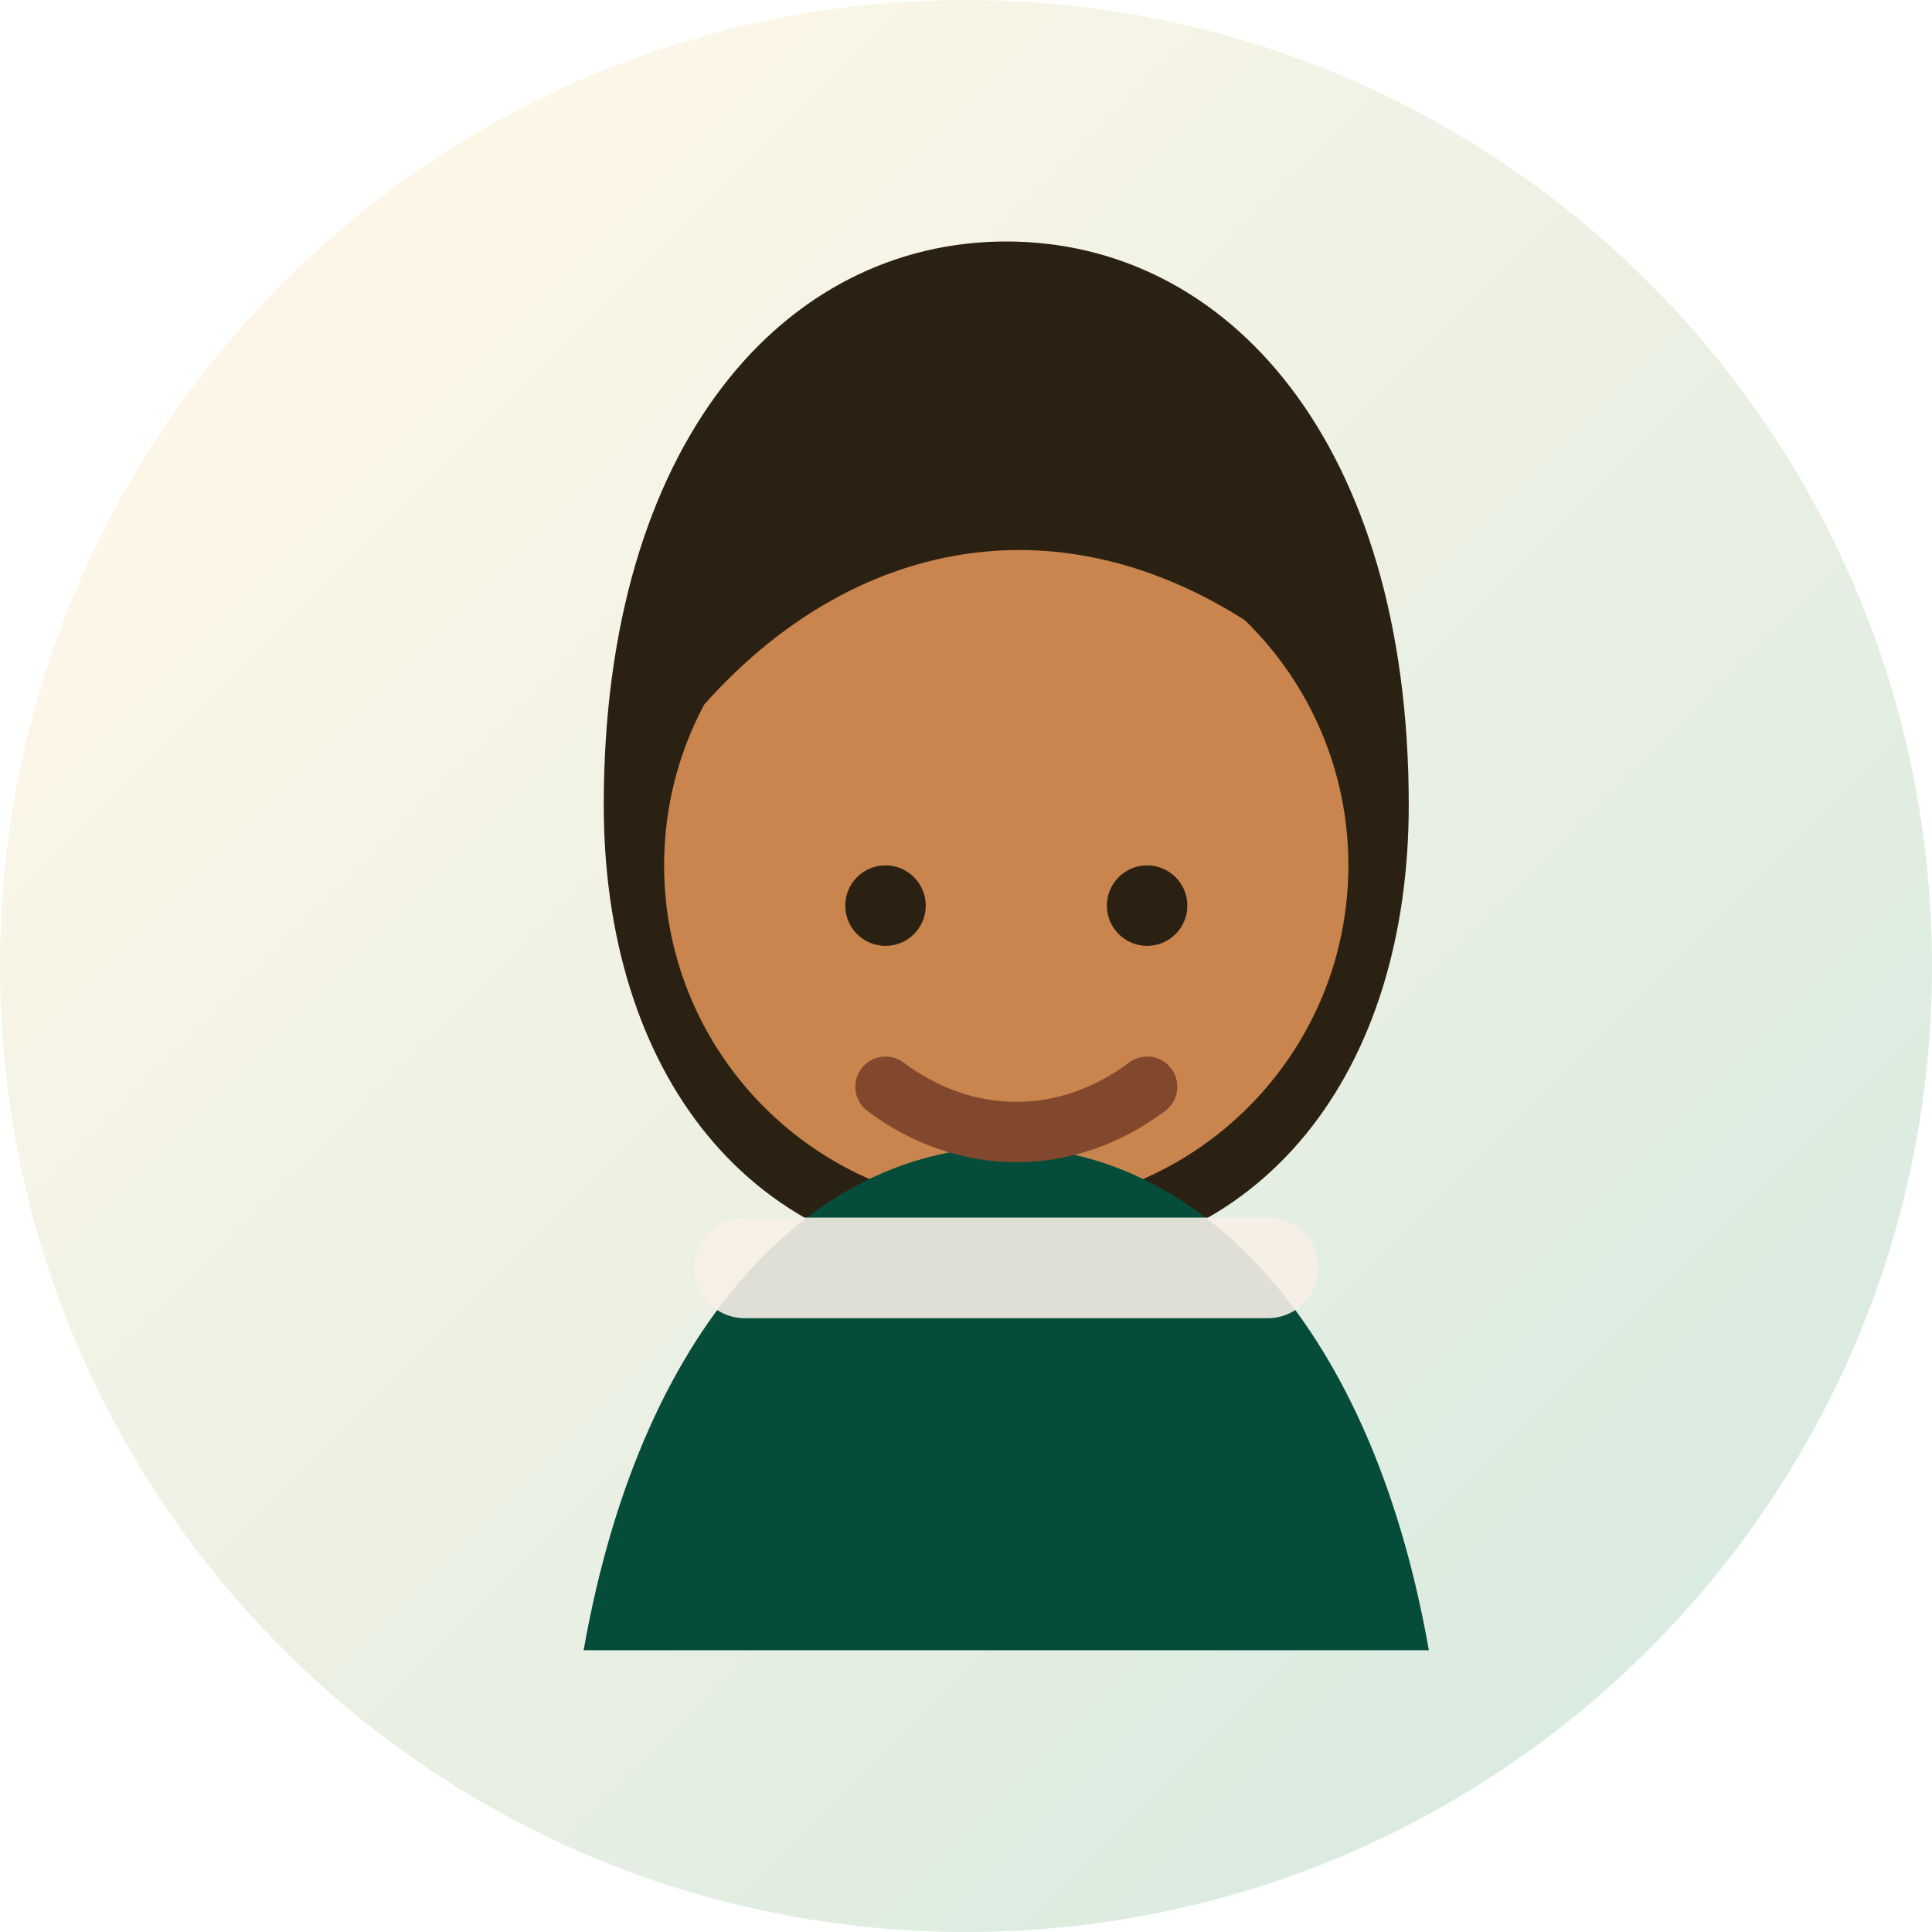
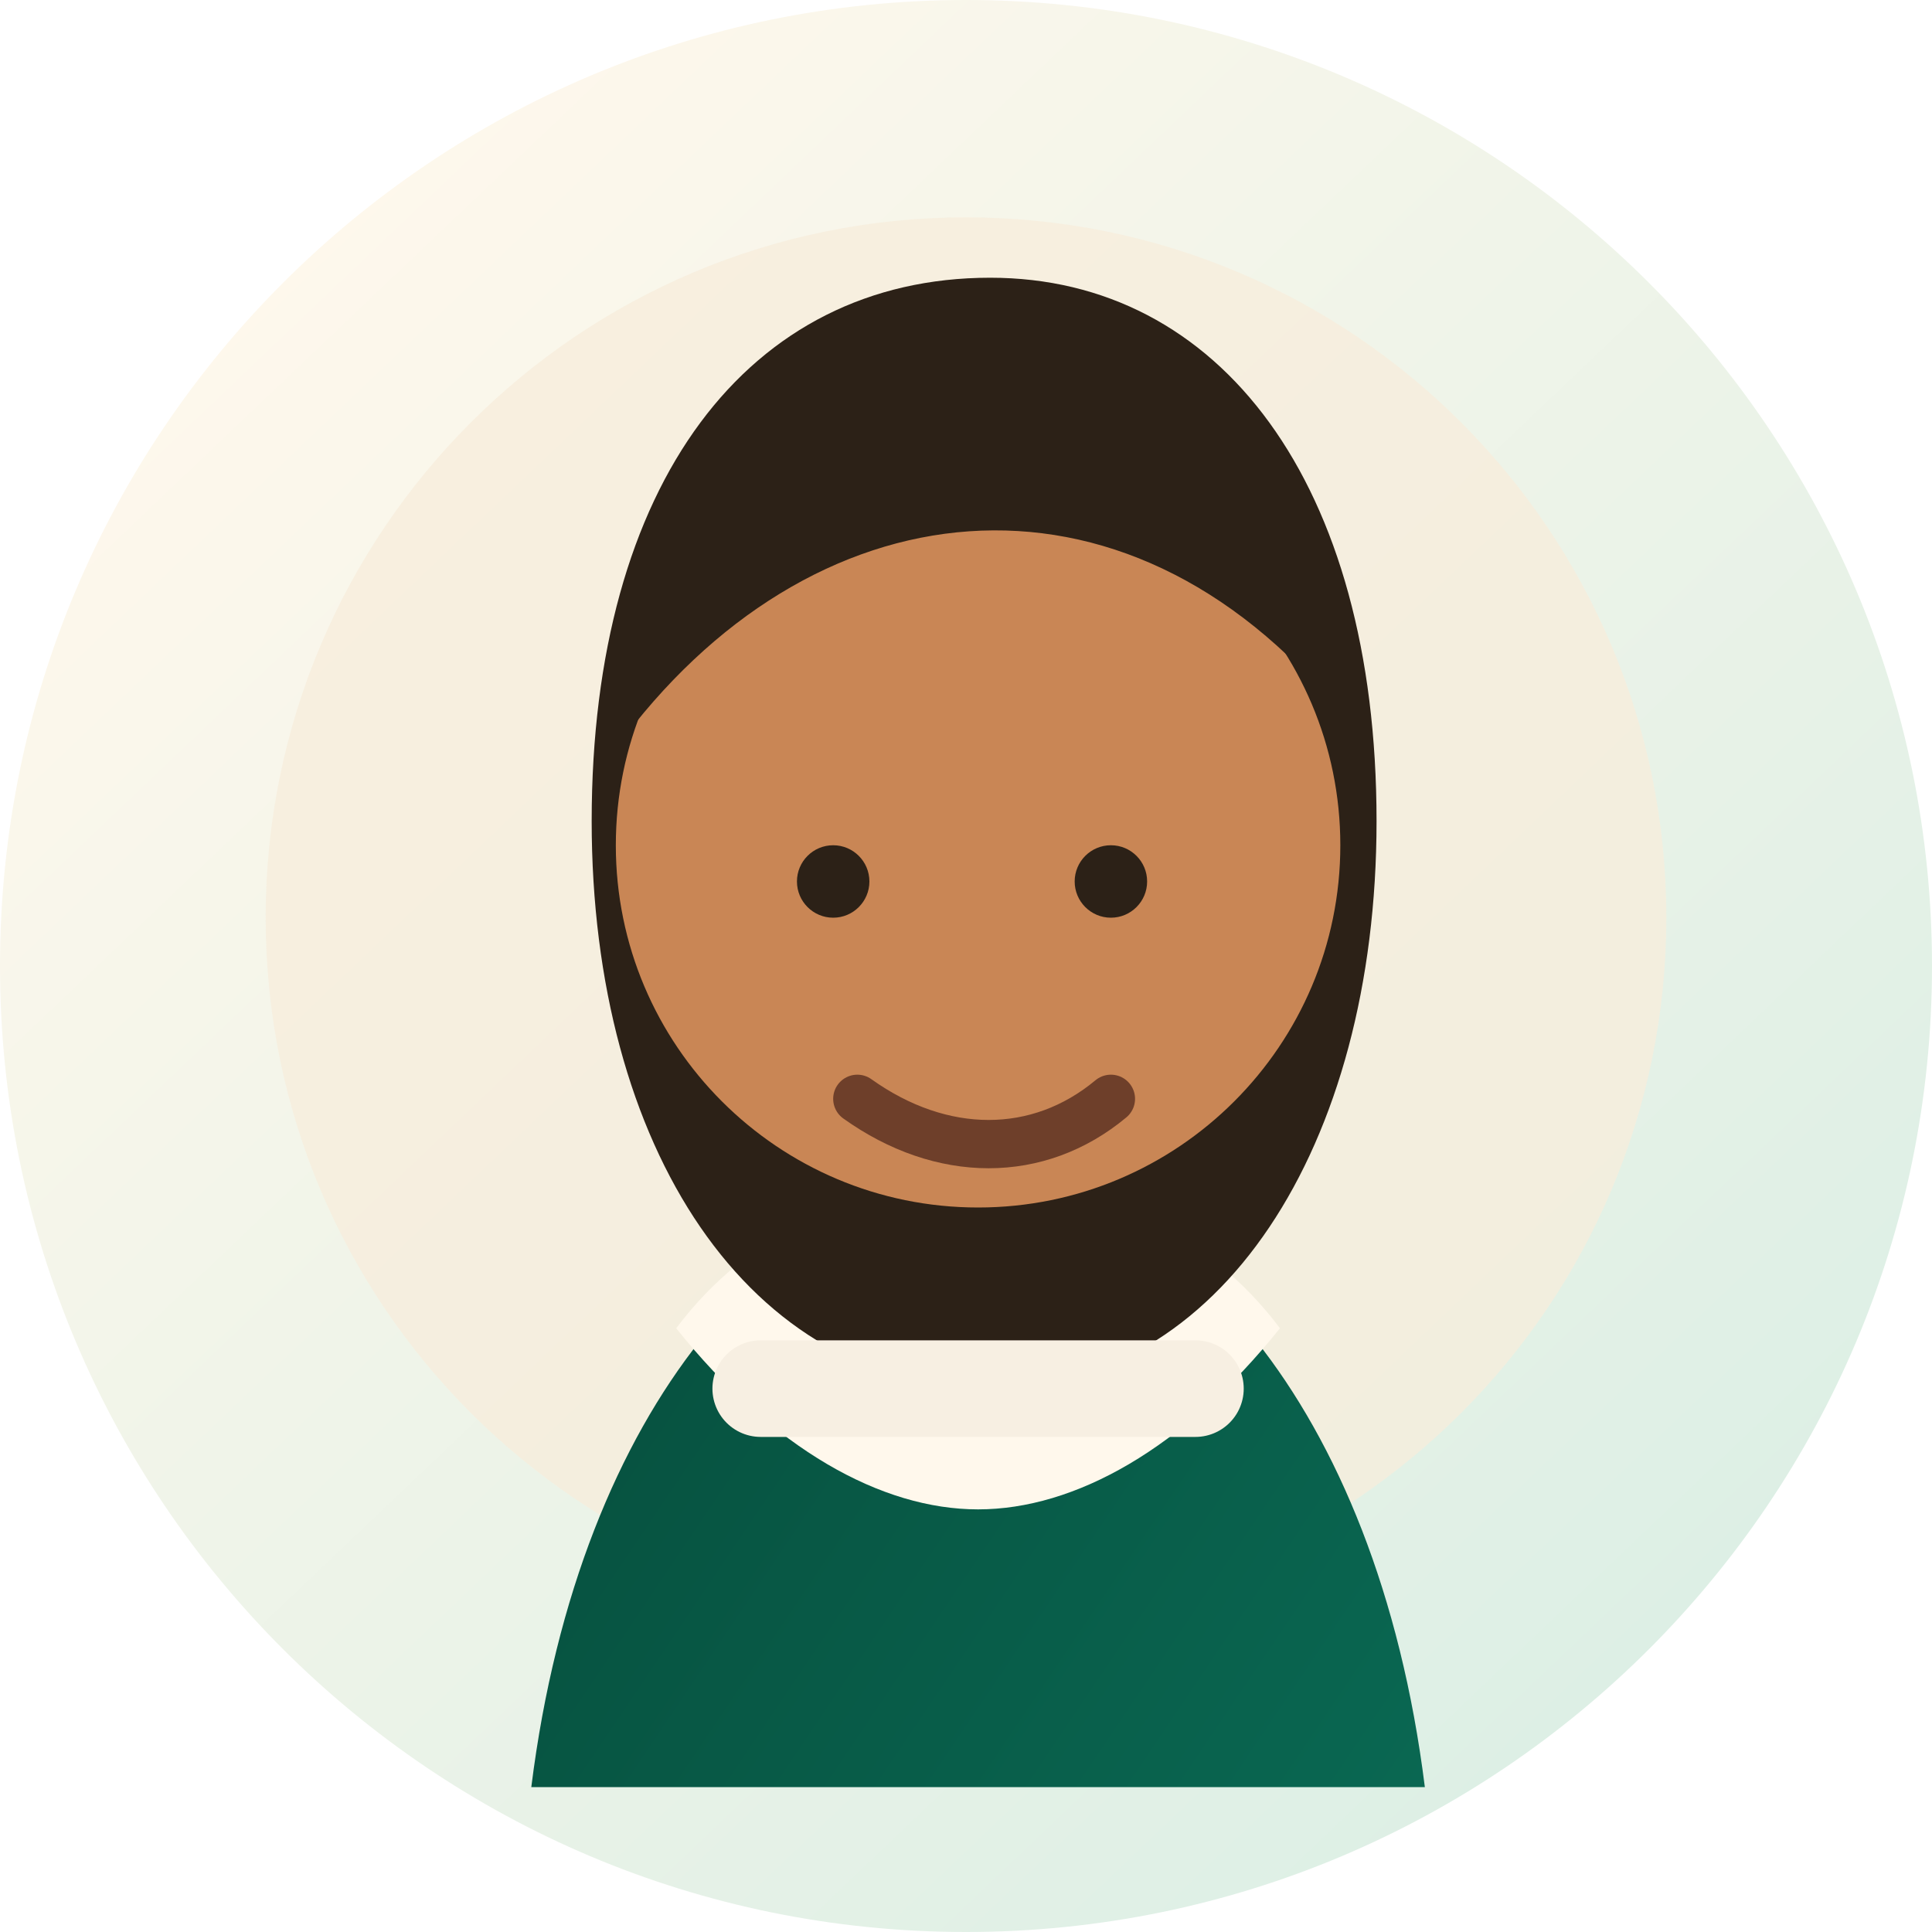
- <svg xmlns="http://www.w3.org/2000/svg" width="96" height="96" viewBox="0 0 96 96" role="img" aria-label="Предприниматель">
+ <svg xmlns="http://www.w3.org/2000/svg" width="160" height="160" viewBox="0 0 160 160" role="img" aria-label="Предприниматель">
  <defs>
-     <linearGradient id="bg" x1="10" y1="10" x2="86" y2="86" gradientUnits="userSpaceOnUse">
-       <stop stop-color="#fff7e8" />
-       <stop offset="1" stop-color="#d8eadf" />
+     <linearGradient id="bgOwner" x1="20" y1="18" x2="138" y2="142" gradientUnits="userSpaceOnUse">
+       <stop stop-color="#fff8ec" />
+       <stop offset="1" stop-color="#dcefe5" />
+     </linearGradient>
+     <linearGradient id="shirtOwner" x1="40" y1="94" x2="126" y2="152" gradientUnits="userSpaceOnUse">
+       <stop stop-color="#064c3b" />
+       <stop offset="1" stop-color="#0a6a54" />
    </linearGradient>
  </defs>
-   <rect width="96" height="96" rx="48" fill="url(#bg)" />
-   <path d="M30 40c0-18 9-28 20-28s20 10 20 28c0 13-7 23-20 23S30 53 30 40Z" fill="#2b2112" />
-   <circle cx="50" cy="43" r="17" fill="#c9854d" />
-   <path d="M29 82c3-17 12-25 21-25s18 8 21 25" fill="#064c3b" />
-   <path d="M35 35c8-9 20-11 31-1-5-13-17-17-25-12-7 4-9 8-6 13Z" fill="#2b2112" />
-   <circle cx="44" cy="45" r="2" fill="#2b2112" />
-   <circle cx="57" cy="45" r="2" fill="#2b2112" />
-   <path d="M44 54c4 3 9 3 13 0" fill="none" stroke="#82482d" stroke-width="3" stroke-linecap="round" />
-   <path d="M37 63h26" stroke="#f7f0e6" stroke-width="5" stroke-linecap="round" opacity=".9" />
+   <rect width="160" height="160" rx="80" fill="url(#bgOwner)" />
+   <circle cx="80" cy="76" r="58" fill="#f7eddc" opacity=".76" />
+   <path d="M44 148c4-32 21-50 37-50s33 18 37 50" fill="url(#shirtOwner)" />
+   <path d="M56 110c8 10 17 15 25 15s17-5 25-15c-6-8-15-12-25-12s-19 4-25 12Z" fill="#fff8ec" />
+   <path d="M49 68c0-28 13-45 33-45 19 0 32 17 32 45 0 27-13 47-32 47-20 0-33-20-33-47Z" fill="#2c2117" />
+   <circle cx="81" cy="70" r="30" fill="#c98655" />
+   <path d="M51 62c16-22 42-25 60-3-5-27-24-39-42-31-12 5-19 17-18 34Z" fill="#2c2117" />
+   <circle cx="69" cy="73" r="3" fill="#2c2117" />
+   <circle cx="92" cy="73" r="3" fill="#2c2117" />
+   <path d="M71 91c7 5 15 5 21 0" fill="none" stroke="#6e3f2a" stroke-width="4" stroke-linecap="round" />
+   <path d="M63 115h36" stroke="#f7efe2" stroke-width="8" stroke-linecap="round" />
</svg>
